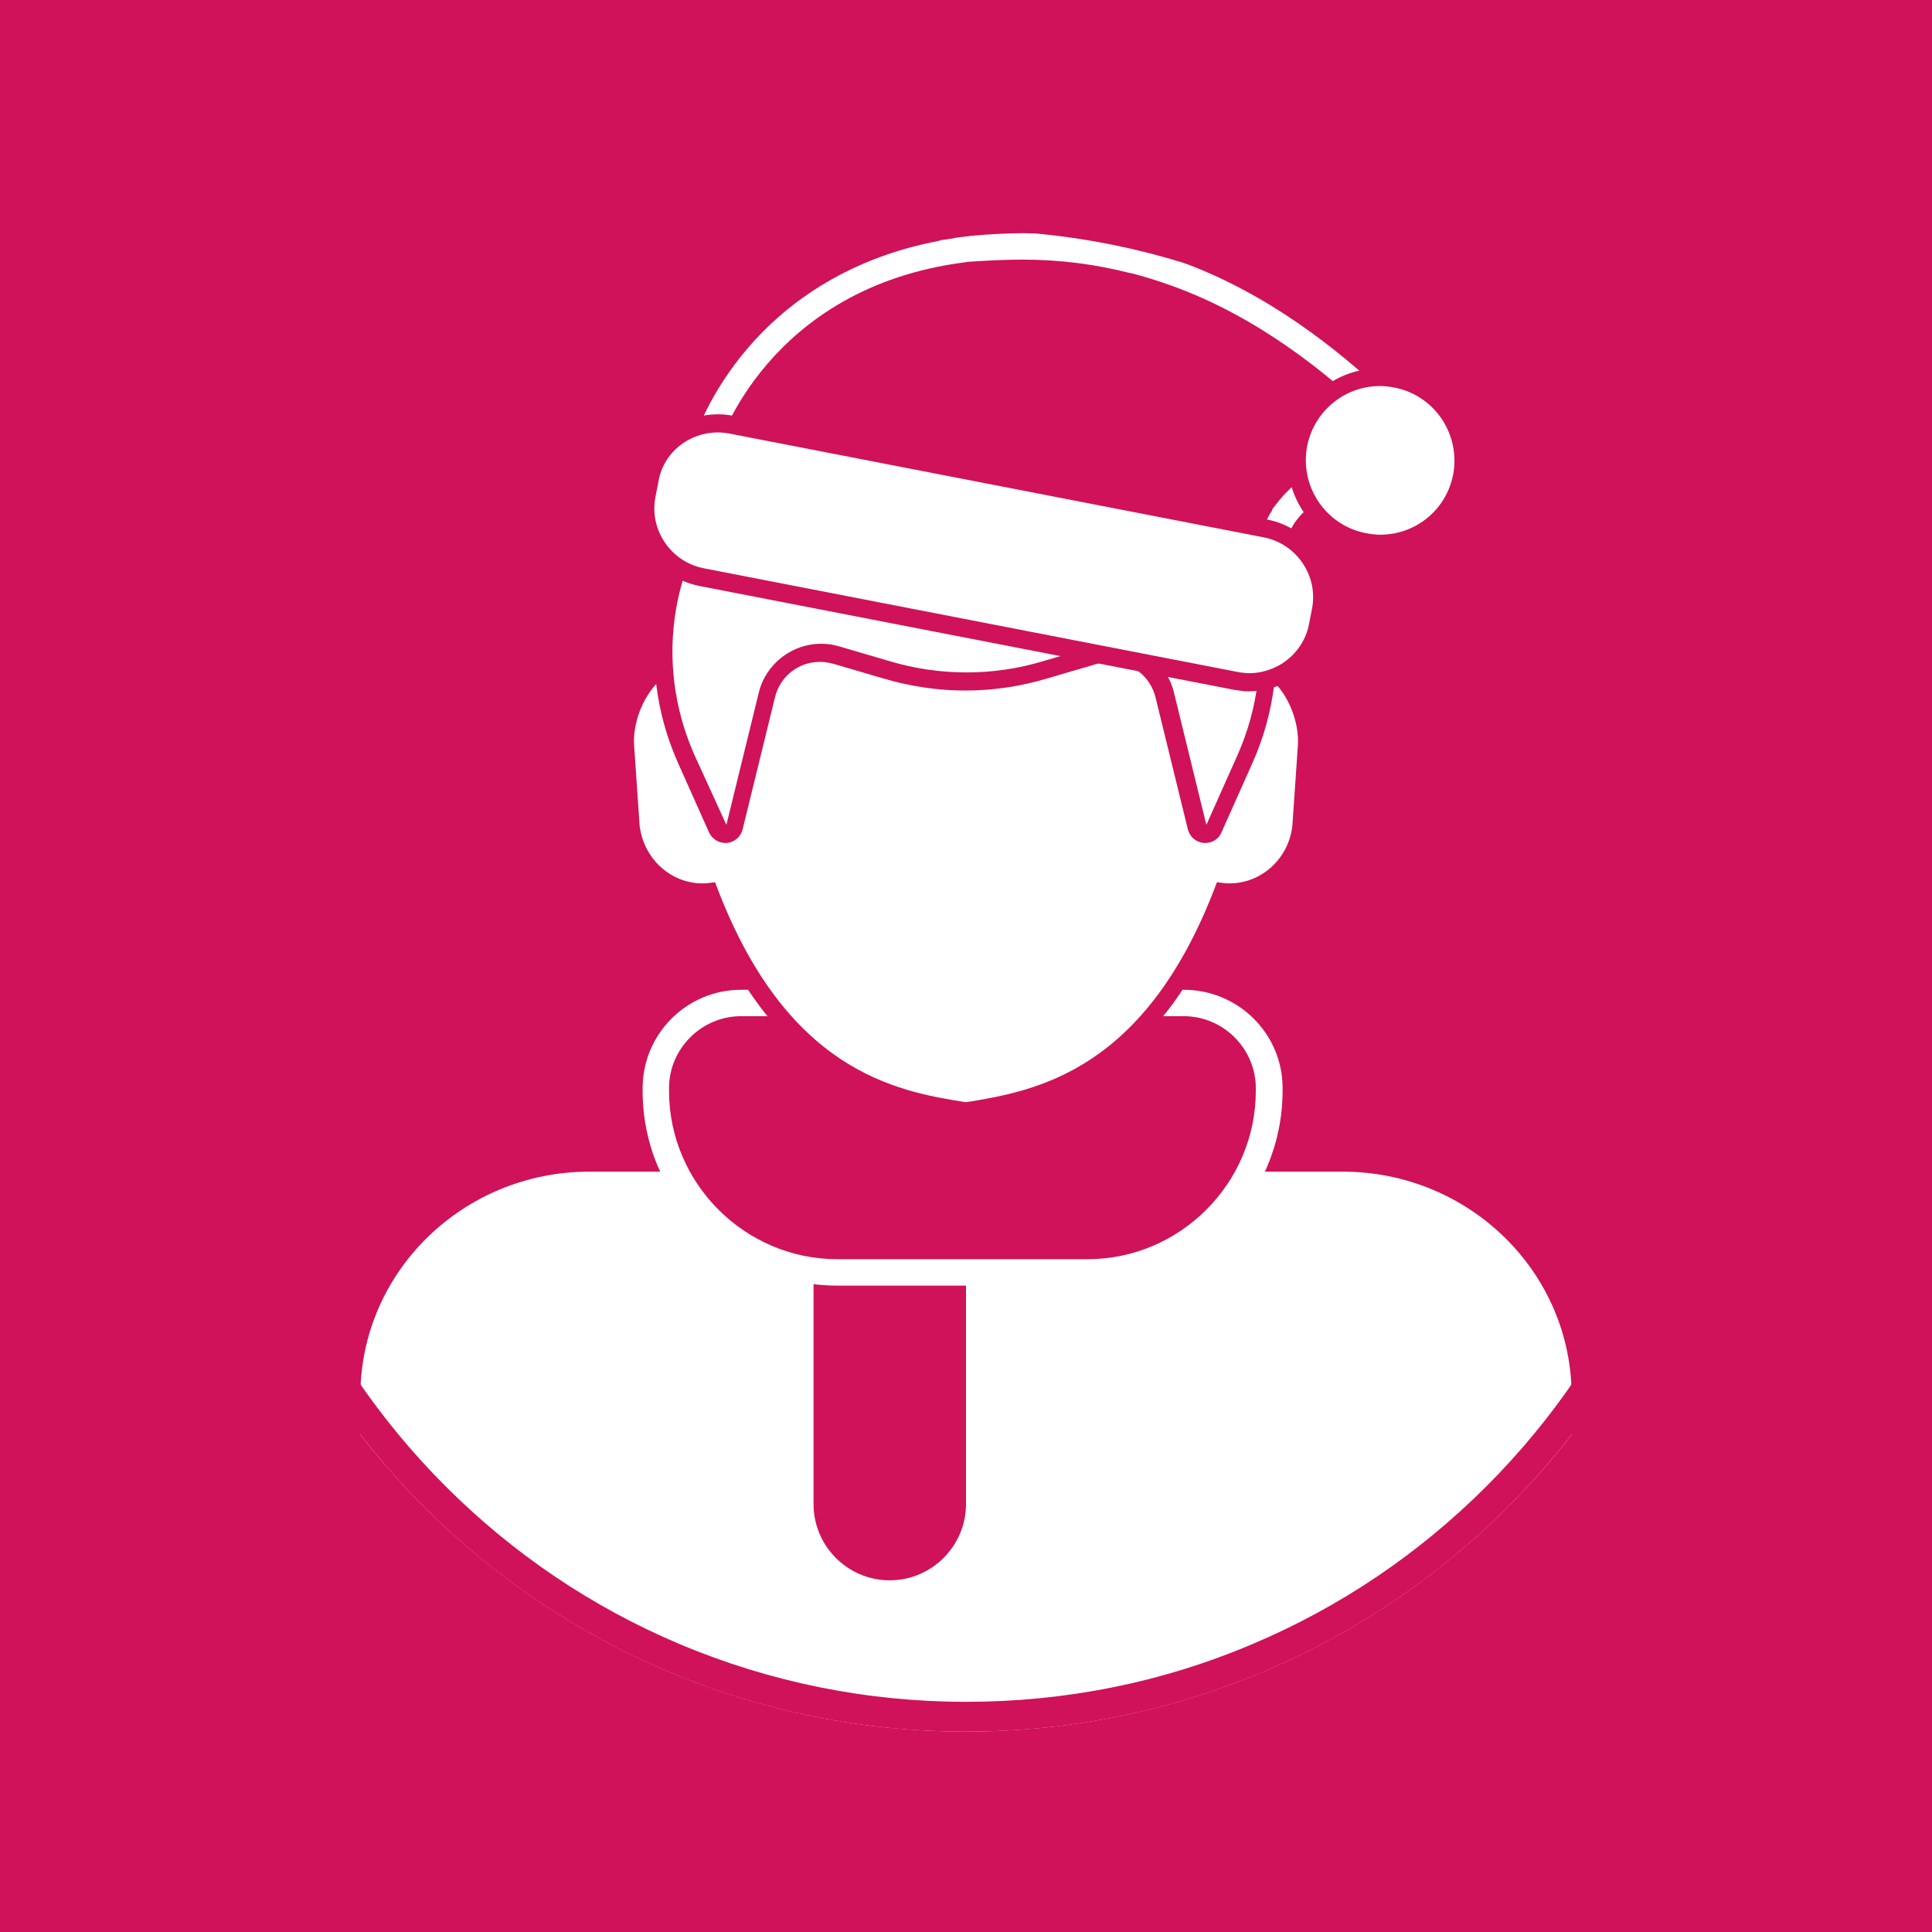
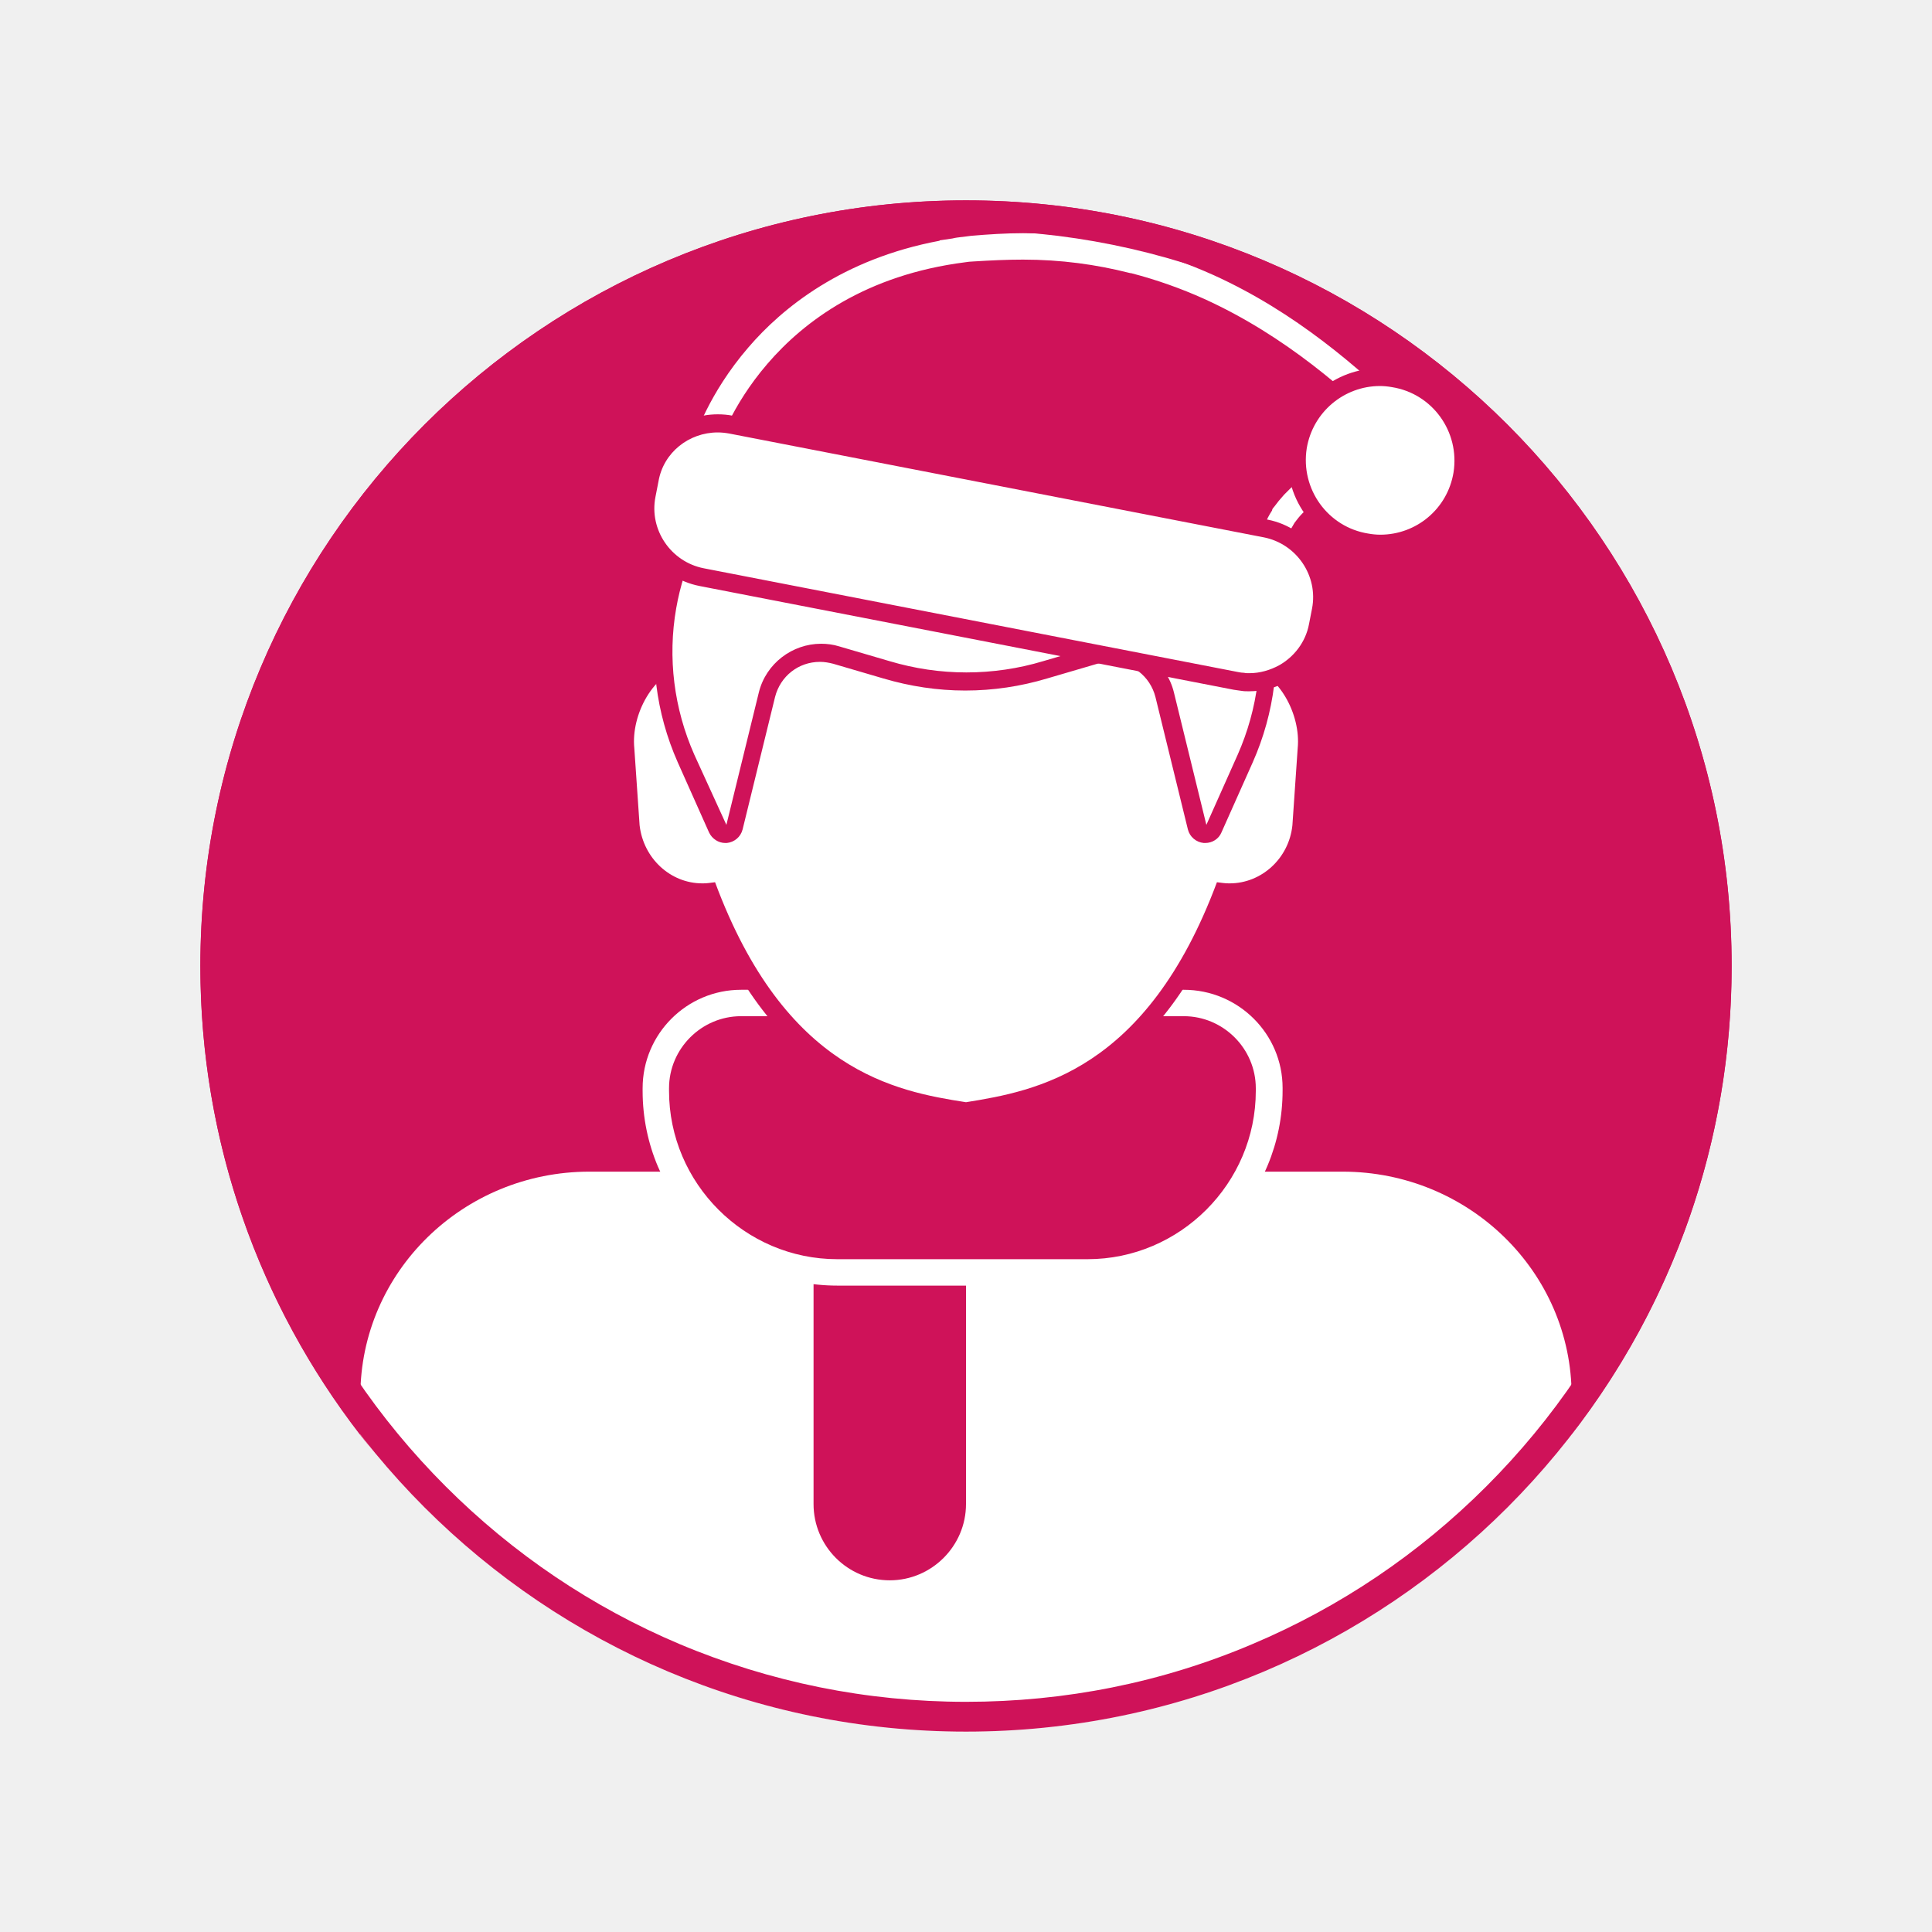
<svg xmlns="http://www.w3.org/2000/svg" version="1.1" x="0px" y="0px" viewBox="0 0 512 512" style="enable-background:new 0 0 512 512;" xml:space="preserve">
  <style type="text/css">
	.st0{fill:#CF1259;}
	.st1{fill:#FFFFFF;}
</style>
  <g id="Capa_2">
-     <rect x="0" class="st0" width="512" height="512" />
-   </g>
+ </g>
  <g id="Layer_1">
    <g>
      <g>
        <g>
          <g>
            <g>
              <g>
-                 <g id="XMLID_1735_">
-                   <g id="XMLID_1736_">
-                     <g id="XMLID_1737_">
-                       <g id="XMLID_1738_">
-                         <g id="XMLID_1785_">
-                           <g id="XMLID_1839_">
-                             <g id="XMLID_1840_">
-                               <g id="XMLID_1841_">
-                                 <g id="XMLID_1842_">
-                                   <g id="XMLID_1843_">
-                                     <g id="XMLID_1844_">
-                                       <g id="XMLID_1845_">
-                                         <g id="XMLID_1888_">
-                                           <g id="XMLID_1889_">
-                                             <g id="XMLID_2458_">
+                 <g id="XMLID_1_">
+                   <g id="XMLID_2_">
+                     <g id="XMLID_3_">
+                       <g id="XMLID_4_">
+                         <g id="XMLID_5_">
+                           <g id="XMLID_6_">
+                             <g id="XMLID_7_">
+                               <g id="XMLID_8_">
+                                 <g id="XMLID_9_">
+                                   <g id="XMLID_10_">
+                                     <g id="XMLID_11_">
+                                       <g id="XMLID_12_">
+                                         <g id="XMLID_13_">
+                                           <g id="XMLID_14_">
+                                             <g id="XMLID_15_">
                                              <path class="st0" d="M53.1,256c0-112.1,90.8-202.9,202.9-202.9S458.9,143.9,458.9,256                        c0,46.8-15.8,89.9-42.5,124.2c-37.1,47.9-95.2,10.4-160.5,10.4s-123.3,37.5-160.5-10.4                        C68.9,345.9,53.1,302.8,53.1,256z" />
                                            </g>
                                          </g>
                                        </g>
                                      </g>
                                    </g>
                                  </g>
                                </g>
                              </g>
                            </g>
                          </g>
                        </g>
                      </g>
                    </g>
                  </g>
                </g>
              </g>
            </g>
          </g>
        </g>
        <g>
          <g>
            <path class="st1" d="M416.5,369.9v10.3c-33.1,42.6-82.7,71.7-139.3,77.6c-7,0.7-14,1.1-21.2,1.1s-14.2-0.4-21.2-1.1       c-56.6-5.9-106.2-35-139.3-77.6v-10.3c0-32.8,27.2-59.4,60.7-59.4h199.6C389.3,310.5,416.5,337.1,416.5,369.9L416.5,369.9z" />
          </g>
          <path class="st0" d="M235.8,418.8c-11.2,0-20.2-9.1-20.2-20.2v-71.3H256v71.3C256,409.7,246.9,418.8,235.8,418.8z" />
          <g>
            <path class="st0" d="M221.9,337.2c-26.5,0-48.1-21.6-48.1-48.1v-0.7c0-12.5,10.2-22.6,22.6-22.6h117.3       c12.5,0,22.6,10.2,22.6,22.6v0.7c0,12.8-5,24.9-14.1,34s-21.2,14.1-34,14.1H221.9z" />
            <path class="st1" d="M313.7,269.3c10.5,0,19.1,8.6,19.1,19.1v0.7c0,24.5-20.1,44.6-44.6,44.6h-66.3       c-24.5,0-44.6-20.1-44.6-44.6v-0.7c0-10.5,8.6-19.1,19.1-19.1H313.7 M313.7,262.3H196.4c-14.4,0-26.1,11.7-26.1,26.1v0.7       c0,28.5,23.2,51.6,51.6,51.6h66.3c13.7,0,26.7-5.4,36.5-15.2c9.8-9.8,15.2-22.7,15.2-36.5v-0.7       C339.9,274,328.2,262.3,313.7,262.3L313.7,262.3z" />
          </g>
          <g>
            <path class="st1" d="M255.6,294.3c-18.1-2.9-48.3-7.6-67.7-58.1c-0.6,0.1-1.2,0.1-1.8,0.1c-9.7,0-17.9-7.5-18.9-17.5l-1.5-20.5       c-1-9.2,4.6-20.7,13.6-23.7c1.8-21.5,11.1-39,27-50.6c13.4-9.8,31-15.2,49.7-15.2s36.3,5.4,49.7,15.2       c15.8,11.6,25.1,29.1,27,50.6c9,3,14.6,14.5,13.6,23.8l-1.4,20.3c-1.1,10-9.2,17.6-18.9,17.6c0,0,0,0,0,0c-0.6,0-1.2,0-1.8-0.1       c-19.4,50.4-49.6,55.2-67.7,58.1l-0.4,0.1L255.6,294.3z" />
            <path class="st0" d="M256,111.2c32.7,0,71.3,17.6,74.4,65.4h0c8.4,1.6,14.4,12.7,13.5,21.7l-1.4,20.4       c-0.9,8.8-8.2,15.4-16.6,15.4c-0.6,0-1.2,0-1.8-0.1l-1.6-0.2c-18.7,50.1-47.9,55.3-66.5,58.3c-18.6-2.9-47.9-8.2-66.5-58.3       l-1.6,0.2c-0.6,0.1-1.2,0.1-1.8,0.1c-8.4,0-15.6-6.6-16.6-15.4l-1.4-20.4c-0.9-9,5.1-20,13.5-21.7       C184.7,128.9,223.3,111.2,256,111.2 M256,106.5c-19.2,0-37.3,5.6-51.1,15.7c-16,11.8-25.6,29.3-27.8,50.9       c-9.2,4-14.7,16-13.8,25.6l1.4,20.3l0,0.1l0,0.1c1.2,11.2,10.3,19.6,21.3,19.6c0.1,0,0.1,0,0.2,0c8.5,21.3,19.5,36.3,33.8,45.8       c13.1,8.7,26.4,10.8,35.1,12.2l0.7,0.1l0.7-0.1c8.8-1.4,22-3.5,35.1-12.2c14.3-9.5,25.4-24.5,33.8-45.8c0.1,0,0.1,0,0.2,0       c11,0,20.1-8.4,21.3-19.6l0-0.1l0-0.1l1.4-20.3c1-9.7-4.6-21.6-13.8-25.6c-2.2-21.5-11.7-39.1-27.8-50.9       C293.3,112,275.2,106.5,256,106.5L256,106.5z" />
          </g>
          <g>
            <path class="st1" d="M319.7,221.1c-0.1,0-0.1,0-0.2,0c-1-0.1-1.9-0.8-2.1-1.8l-8.6-35.1c-1.6-6.6-7.5-11.1-14.2-11.1       c-1.4,0-2.8,0.2-4.2,0.6l-13.3,3.9c-6.8,2-13.9,3.1-21.1,3.1s-14.2-1-21.1-3.1l-13.3-3.9c-1.4-0.4-2.8-0.6-4.2-0.6       c-6.7,0-12.6,4.6-14.2,11.1l-8.6,35.1c-0.2,1-1.1,1.7-2.1,1.8c-0.1,0-0.1,0-0.2,0c-0.9,0-1.8-0.5-2.2-1.4l-8.3-18.6       c-5.6-12.7-7.4-26.6-5-40.2c4.3-24.2,21.2-44.5,44.3-53c11.2-4.1,22.9-6.2,34.8-6.2s23.6,2.1,34.8,6.2       c23.1,8.5,40,28.8,44.3,53c2.4,13.6,0.7,27.5-5,40.2l-8.3,18.6C321.4,220.5,320.6,221.1,319.7,221.1z" />
            <path class="st0" d="M256,104c11.5,0,23,2,34,6.1c22.3,8.2,38.6,27.7,42.8,51.1c2.3,13.1,0.6,26.6-4.8,38.8l-8.3,18.6       l-8.6-35.1c-1.9-7.8-8.9-12.9-16.5-12.9c-1.6,0-3.2,0.2-4.8,0.7l-13.3,3.9c-6.6,2-13.5,3-20.4,3s-13.7-1-20.4-3l-13.3-3.9       c-1.6-0.5-3.2-0.7-4.8-0.7c-7.6,0-14.6,5.2-16.5,12.9l-8.6,35.1L184,200c-5.4-12.2-7.1-25.7-4.8-38.8       c4.1-23.4,20.4-42.9,42.8-51.1C233,106,244.5,104,256,104 M256,99.3c-12.2,0-24.2,2.1-35.7,6.3c-23.8,8.8-41.4,29.8-45.8,54.8       c-2.5,14.1-0.7,28.5,5.1,41.6l8.3,18.6c0.8,1.7,2.5,2.8,4.3,2.8c0.1,0,0.3,0,0.4,0c2-0.2,3.7-1.6,4.2-3.6l8.6-35.1       c1.4-5.5,6.2-9.3,11.9-9.3c1.2,0,2.3,0.2,3.5,0.5l13.3,3.9c7.1,2.1,14.4,3.2,21.7,3.2c7.4,0,14.7-1.1,21.7-3.2l13.3-3.9       c1.1-0.3,2.3-0.5,3.5-0.5c5.6,0,10.5,3.8,11.9,9.3l8.6,35.1c0.5,2,2.2,3.4,4.2,3.6c0.1,0,0.3,0,0.4,0c1.9,0,3.6-1.1,4.3-2.8       l8.3-18.6c5.8-13.1,7.6-27.5,5.1-41.6c-4.4-25-21.9-46-45.8-54.8C280.2,101.4,268.2,99.3,256,99.3L256,99.3z" />
          </g>
          <g>
            <path class="st0" d="M186.2,121l1.1-3.6c0.1-0.5,3.5-11.4,13.7-23.1c9.3-10.8,26.4-24.5,54.6-28.1c0.7-0.1,1.4-0.2,2.1-0.3       c4.5-0.5,9-0.7,13.4-0.7c9.8,0,19.5,1.2,28.9,3.6l0.6,0.1c6.7,1.7,13.4,4.1,19.9,7c21.3,9.6,37.5,23.9,50.6,36.5l3.6,3.5       l-5.2,2.6l-0.3,0c-1.4,0.5-6,2-11.3,4.7l-1,0.5l-0.8,0.4l-0.8,0.4c-0.3,0.1-0.9,0.5-0.9,0.5l-0.7,0.4l-1.6,0.9l-0.7,0.5       l-0.7,0.5c-0.6,0.4-1.2,0.8-1.8,1.2l-0.9,0.6l-0.7,0.5c-0.2,0.1-0.6,0.5-0.6,0.5c-0.8,0.7-1.6,1.4-2.4,2.1       c-0.2,0.2-0.4,0.4-0.6,0.6l-2.6-2.4l2.5,2.5c-0.2,0.2-0.6,0.6-0.6,0.6c-0.9,0.9-1.7,1.9-2.4,2.9c-0.2,0.3-0.3,0.4-0.4,0.6       c-0.7,1.1-1.2,2.1-1.6,3.1c-0.1,0.3-0.2,0.5-0.2,0.7c-0.1,0.3-0.1,0.4-0.2,0.6l0,0.1c-0.1,0.4-0.2,0.9-0.3,1.3       c-0.1,0.3-0.1,0.6-0.1,0.9l0,0.1c0,0.3-0.1,0.6-0.1,0.9l0,0.1c0,0.4,0,0.7,0,1l0,0.1c0,0.7,0.1,1.4,0.2,2.1l0,0.2       c0.1,0.3,0.1,0.6,0.2,0.9l0.1,0.2c0.1,0.3,0.2,0.6,0.3,0.9l0,0.1c0.2,0.5,0.3,0.8,0.5,1.2l2.7,6.4L186.2,121z" />
            <path class="st1" d="M271.1,68.8c10.1,0,19.4,1.3,28.1,3.5c0.1,0,0.3,0.1,0.5,0.1c0,0,0.1,0,0.1,0c6.9,1.8,13.3,4.1,19.3,6.8       c21.8,9.9,38.1,24.7,49.6,35.8c0,0,0,0,0,0c0,0,0,0,0,0c0,0-5.6,1.7-12.3,5c0,0,0,0,0,0c-0.3,0.1-0.5,0.3-0.8,0.4       c-0.1,0-0.1,0.1-0.2,0.1c-0.2,0.1-0.4,0.2-0.7,0.3c-0.1,0-0.1,0.1-0.2,0.1c-0.2,0.1-0.4,0.2-0.6,0.3c-0.1,0-0.1,0.1-0.2,0.1       c-0.3,0.1-0.5,0.3-0.8,0.4c0,0-0.1,0-0.1,0.1c-0.2,0.1-0.5,0.3-0.7,0.4c-0.1,0.1-0.2,0.1-0.4,0.2c-0.2,0.1-0.3,0.2-0.5,0.3       c-0.1,0.1-0.3,0.2-0.4,0.3c-0.1,0.1-0.3,0.2-0.4,0.2c-0.2,0.1-0.3,0.2-0.5,0.3c-0.1,0.1-0.2,0.1-0.3,0.2       c-0.2,0.1-0.3,0.2-0.5,0.3c-0.1,0.1-0.2,0.1-0.3,0.2c-0.6,0.4-1.3,0.9-1.9,1.3c-0.1,0-0.1,0.1-0.2,0.1       c-0.2,0.1-0.4,0.3-0.6,0.4c-0.1,0.1-0.1,0.1-0.2,0.2c-0.2,0.1-0.4,0.3-0.6,0.4c-0.1,0-0.1,0.1-0.2,0.1       c-0.2,0.2-0.4,0.3-0.6,0.5c0,0-0.1,0.1-0.1,0.1c-0.9,0.7-1.8,1.5-2.6,2.3c0,0,0,0-0.1,0.1c-0.2,0.2-0.4,0.4-0.6,0.6       c0,0-0.1,0.1-0.1,0.1c-0.2,0.2-0.4,0.4-0.6,0.6c0,0,0,0-0.1,0.1c-1,1.1-1.9,2.2-2.7,3.3c0,0,0,0-0.1,0.1       c-0.2,0.2-0.3,0.4-0.4,0.7c0,0,0,0,0,0.1c-0.8,1.2-1.4,2.4-1.9,3.7c0,0,0,0,0,0.1c-0.1,0.2-0.2,0.5-0.3,0.7c0,0,0,0.1,0,0.1       c-0.1,0.2-0.2,0.5-0.2,0.7c0,0,0,0,0,0c-0.2,0.5-0.3,1.1-0.4,1.6c-0.1,0.4-0.1,0.8-0.2,1.2c0,0,0,0,0,0c0,0.4-0.1,0.8-0.1,1.2       c0,0.1,0,0.1,0,0.2c0,0.4,0,0.8,0,1.1c0,0,0,0.1,0,0.1c0,0.9,0.1,1.7,0.3,2.6c0,0.1,0,0.1,0,0.2c0.1,0.4,0.2,0.7,0.3,1.1       c0,0.1,0.1,0.2,0.1,0.3c0.1,0.4,0.2,0.7,0.3,1.1c0,0.1,0.1,0.2,0.1,0.2c0.2,0.5,0.3,0.9,0.5,1.4l-7.1-1.7l-138.1-32.9       c0,0,12.8-42.1,65.4-48.8v0c0.7-0.1,1.4-0.2,2-0.2C262.5,69,266.9,68.8,271.1,68.8 M271.1,61.8c-4.5,0-9.2,0.3-13.8,0.7       c-0.8,0.1-1.6,0.2-2.3,0.3l-0.1,0c-0.9,0.1-1.7,0.2-2.5,0.4l-3.4,0.5v0.1c-25.7,4.8-41.7,17.8-50.7,28.3       c-10.6,12.3-14.2,23.9-14.4,24.4l-2.2,7.1l7.2,1.7l138.1,32.9l7.1,1.7l13.4,3.2l-5.4-12.7c-0.1-0.3-0.2-0.6-0.4-1l-0.1-0.2       c-0.1-0.2-0.2-0.5-0.2-0.7l-0.1-0.2c-0.1-0.2-0.1-0.5-0.2-0.7l0-0.2c-0.1-0.5-0.2-1-0.2-1.5l0-0.1c0-0.2,0-0.5,0-0.7l0-0.1       c0-0.2,0-0.5,0-0.7l0-0.1l0,0c0-0.2,0.1-0.5,0.1-0.7c0.1-0.3,0.1-0.7,0.2-1l0,0l0,0c0-0.1,0.1-0.3,0.1-0.4l0-0.1       c0.1-0.2,0.1-0.3,0.2-0.5l0,0c0.3-0.8,0.8-1.7,1.3-2.5l0,0l0,0c0.1-0.2,0.2-0.3,0.3-0.5l0,0l0,0c0.6-0.8,1.3-1.7,2.1-2.5l0,0       l0,0c0.1-0.1,0.3-0.3,0.4-0.4l0.1-0.1c0.2-0.2,0.3-0.3,0.5-0.5l0,0l0.1-0.1c0.7-0.6,1.4-1.3,2.2-1.9l0.1-0.1       c0.2-0.1,0.3-0.3,0.5-0.4l0,0l0.1-0.1c0.2-0.1,0.3-0.3,0.5-0.4l0.1-0.1c0.2-0.1,0.4-0.3,0.5-0.4l0.1,0l0.1-0.1       c0.5-0.4,1.1-0.8,1.7-1.1l0.1-0.1l0.1-0.1c0.1-0.1,0.3-0.2,0.4-0.3l0.3-0.2l0.4-0.3l0.4-0.2l0.4-0.2l0.4-0.2l0.1-0.1l0.2-0.1       c0.2-0.1,0.4-0.3,0.7-0.4l0.1,0c0.3-0.2,0.5-0.3,0.8-0.4l0.1,0l0.1-0.1c0.2-0.1,0.4-0.2,0.6-0.3l0.1-0.1l0.1,0       c0.2-0.1,0.4-0.2,0.6-0.3l0.2-0.1c0.2-0.1,0.5-0.2,0.7-0.4c6-3,11.2-4.6,11.2-4.6l11.5-3.5l-8.4-8l-0.2-0.2       c-13.3-12.8-29.8-27.3-51.6-37.2c-6.7-3-13.6-5.5-20.5-7.2l-0.1,0l-0.3-0.1l-0.1,0C291.2,63,281.2,61.8,271.1,61.8L271.1,61.8z       " />
          </g>
          <g>
            <g>
              <path class="st1" d="M330.9,180.8c-0.5,0-1.1,0-1.6-0.1c-0.6-0.1-1.3-0.1-1.9-0.3L185.8,153c-4.8-0.9-9-3.7-11.8-7.8        c-2.8-4.1-3.8-9-2.8-13.9l0.8-4.1c1.7-8.7,9.3-15,18.2-15c1.2,0,2.4,0.1,3.5,0.3L335.3,140c10,1.9,16.6,11.7,14.6,21.7        l-0.8,4.1c-1,5.3-4.3,9.9-9.1,12.6C337.2,180,334.1,180.8,330.9,180.8C330.9,180.8,330.9,180.8,330.9,180.8z" />
              <path class="st0" d="M190.2,114.6c1,0,2,0.1,3.1,0.3l141.6,27.5c8.7,1.7,14.5,10.2,12.8,18.9l-0.8,4.1        c-0.9,4.8-4,8.7-7.9,10.9c-2.4,1.3-5.1,2.1-7.9,2.1c-0.5,0-1,0-1.4-0.1c-0.5,0-1.1-0.1-1.6-0.2l-141.6-27.5        c-8.7-1.7-14.5-10.2-12.8-18.9l0.8-4.1C175.8,119.9,182.6,114.6,190.2,114.6 M190.2,109.8c-10,0-18.6,7.1-20.5,16.9l-0.8,4.1        c-2.2,11.3,5.2,22.3,16.5,24.5l141.6,27.5c0.7,0.1,1.4,0.2,2.1,0.3c0.6,0.1,1.2,0.1,1.9,0.1c3.6,0,7.1-0.9,10.3-2.7        c5.4-3,9.1-8.2,10.3-14.2l0.8-4.1c2.2-11.3-5.2-22.3-16.5-24.5l-141.6-27.5C192.9,109.9,191.5,109.8,190.2,109.8L190.2,109.8z        " />
            </g>
            <g>
              <path class="st1" d="M365.7,144.1c-1.2,0-2.4-0.1-3.6-0.3c-5.8-0.9-10.9-4.1-14.4-8.9c-3.4-4.8-4.8-10.6-3.9-16.4        c1.7-10.7,10.9-18.5,21.7-18.5c1.2,0,2.4,0.1,3.6,0.3c5.8,0.9,10.9,4.1,14.4,8.9c3.4,4.8,4.8,10.6,3.9,16.4        C385.7,136.3,376.6,144.1,365.7,144.1C365.7,144.1,365.7,144.1,365.7,144.1z" />
              <path class="st0" d="M365.7,102.3c1,0,2.1,0.1,3.2,0.3c10.7,1.7,18,11.8,16.3,22.6c-1.6,9.7-9.9,16.5-19.4,16.5        c-1,0-2.1-0.1-3.2-0.3c-10.7-1.7-18-11.8-16.3-22.6C347.9,109.2,356.2,102.3,365.7,102.3 M365.7,97.6        c-12,0-22.2,8.6-24.1,20.5c-2.2,13.3,6.9,25.9,20.2,28c1.3,0.2,2.6,0.3,3.9,0.3c12,0,22.2-8.6,24.1-20.5        c1-6.4-0.5-12.9-4.3-18.2c-3.8-5.3-9.5-8.8-15.9-9.8C368.3,97.7,367,97.6,365.7,97.6L365.7,97.6z" />
            </g>
          </g>
        </g>
      </g>
      <g>
        <path class="st0" d="M256,61c26.3,0,51.9,5.2,75.9,15.3c23.2,9.8,44.1,23.9,62,41.8c17.9,17.9,32,38.8,41.8,62     c10.2,24,15.3,49.6,15.3,75.9s-5.2,51.9-15.3,75.9c-9.8,23.2-23.9,44.1-41.8,62c-17.9,17.9-38.8,32-62,41.8     c-24,10.2-49.6,15.3-75.9,15.3s-51.9-5.2-75.9-15.3c-23.2-9.8-44.1-23.9-62-41.8c-17.9-17.9-32-38.8-41.8-62     C66.2,307.9,61,282.3,61,256s5.2-51.9,15.3-75.9c9.8-23.2,23.9-44.1,41.8-62c17.9-17.9,38.8-32,62-41.8     C204.1,66.2,229.7,61,256,61 M256,53.1C143.9,53.1,53.1,143.9,53.1,256S143.9,458.9,256,458.9S458.9,368.1,458.9,256     S368.1,53.1,256,53.1L256,53.1z" />
      </g>
    </g>
  </g>
</svg>
